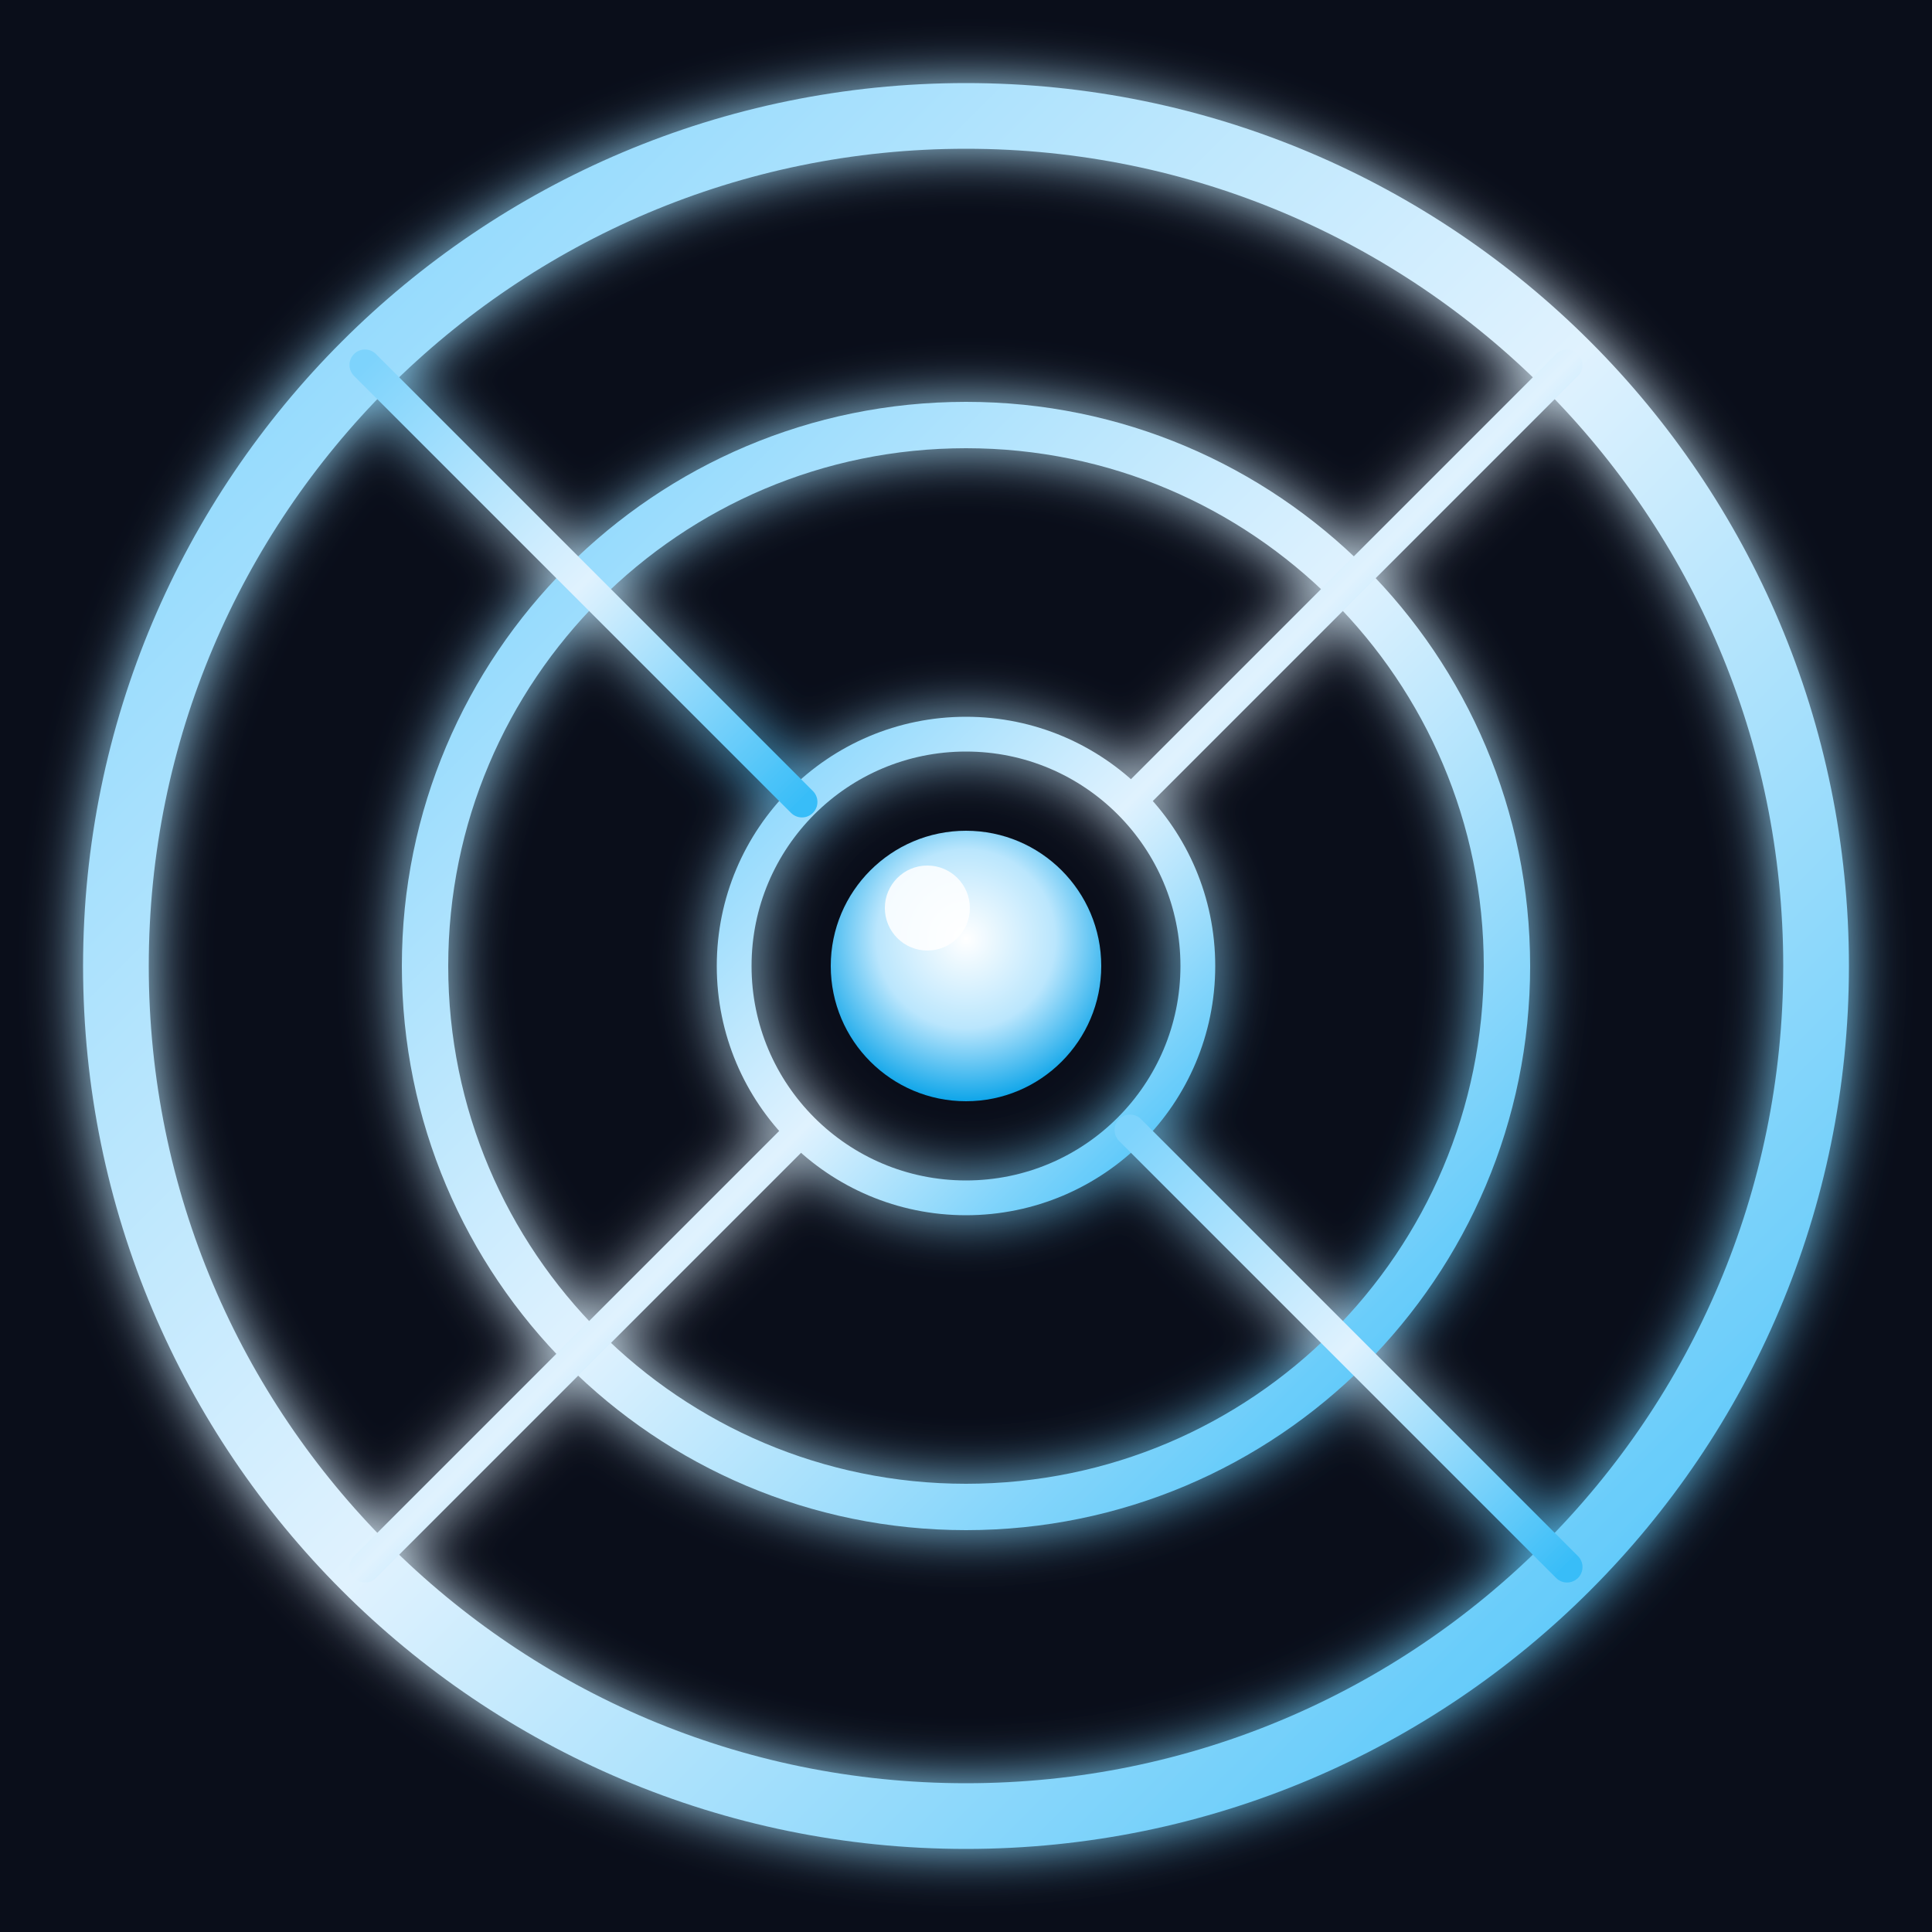
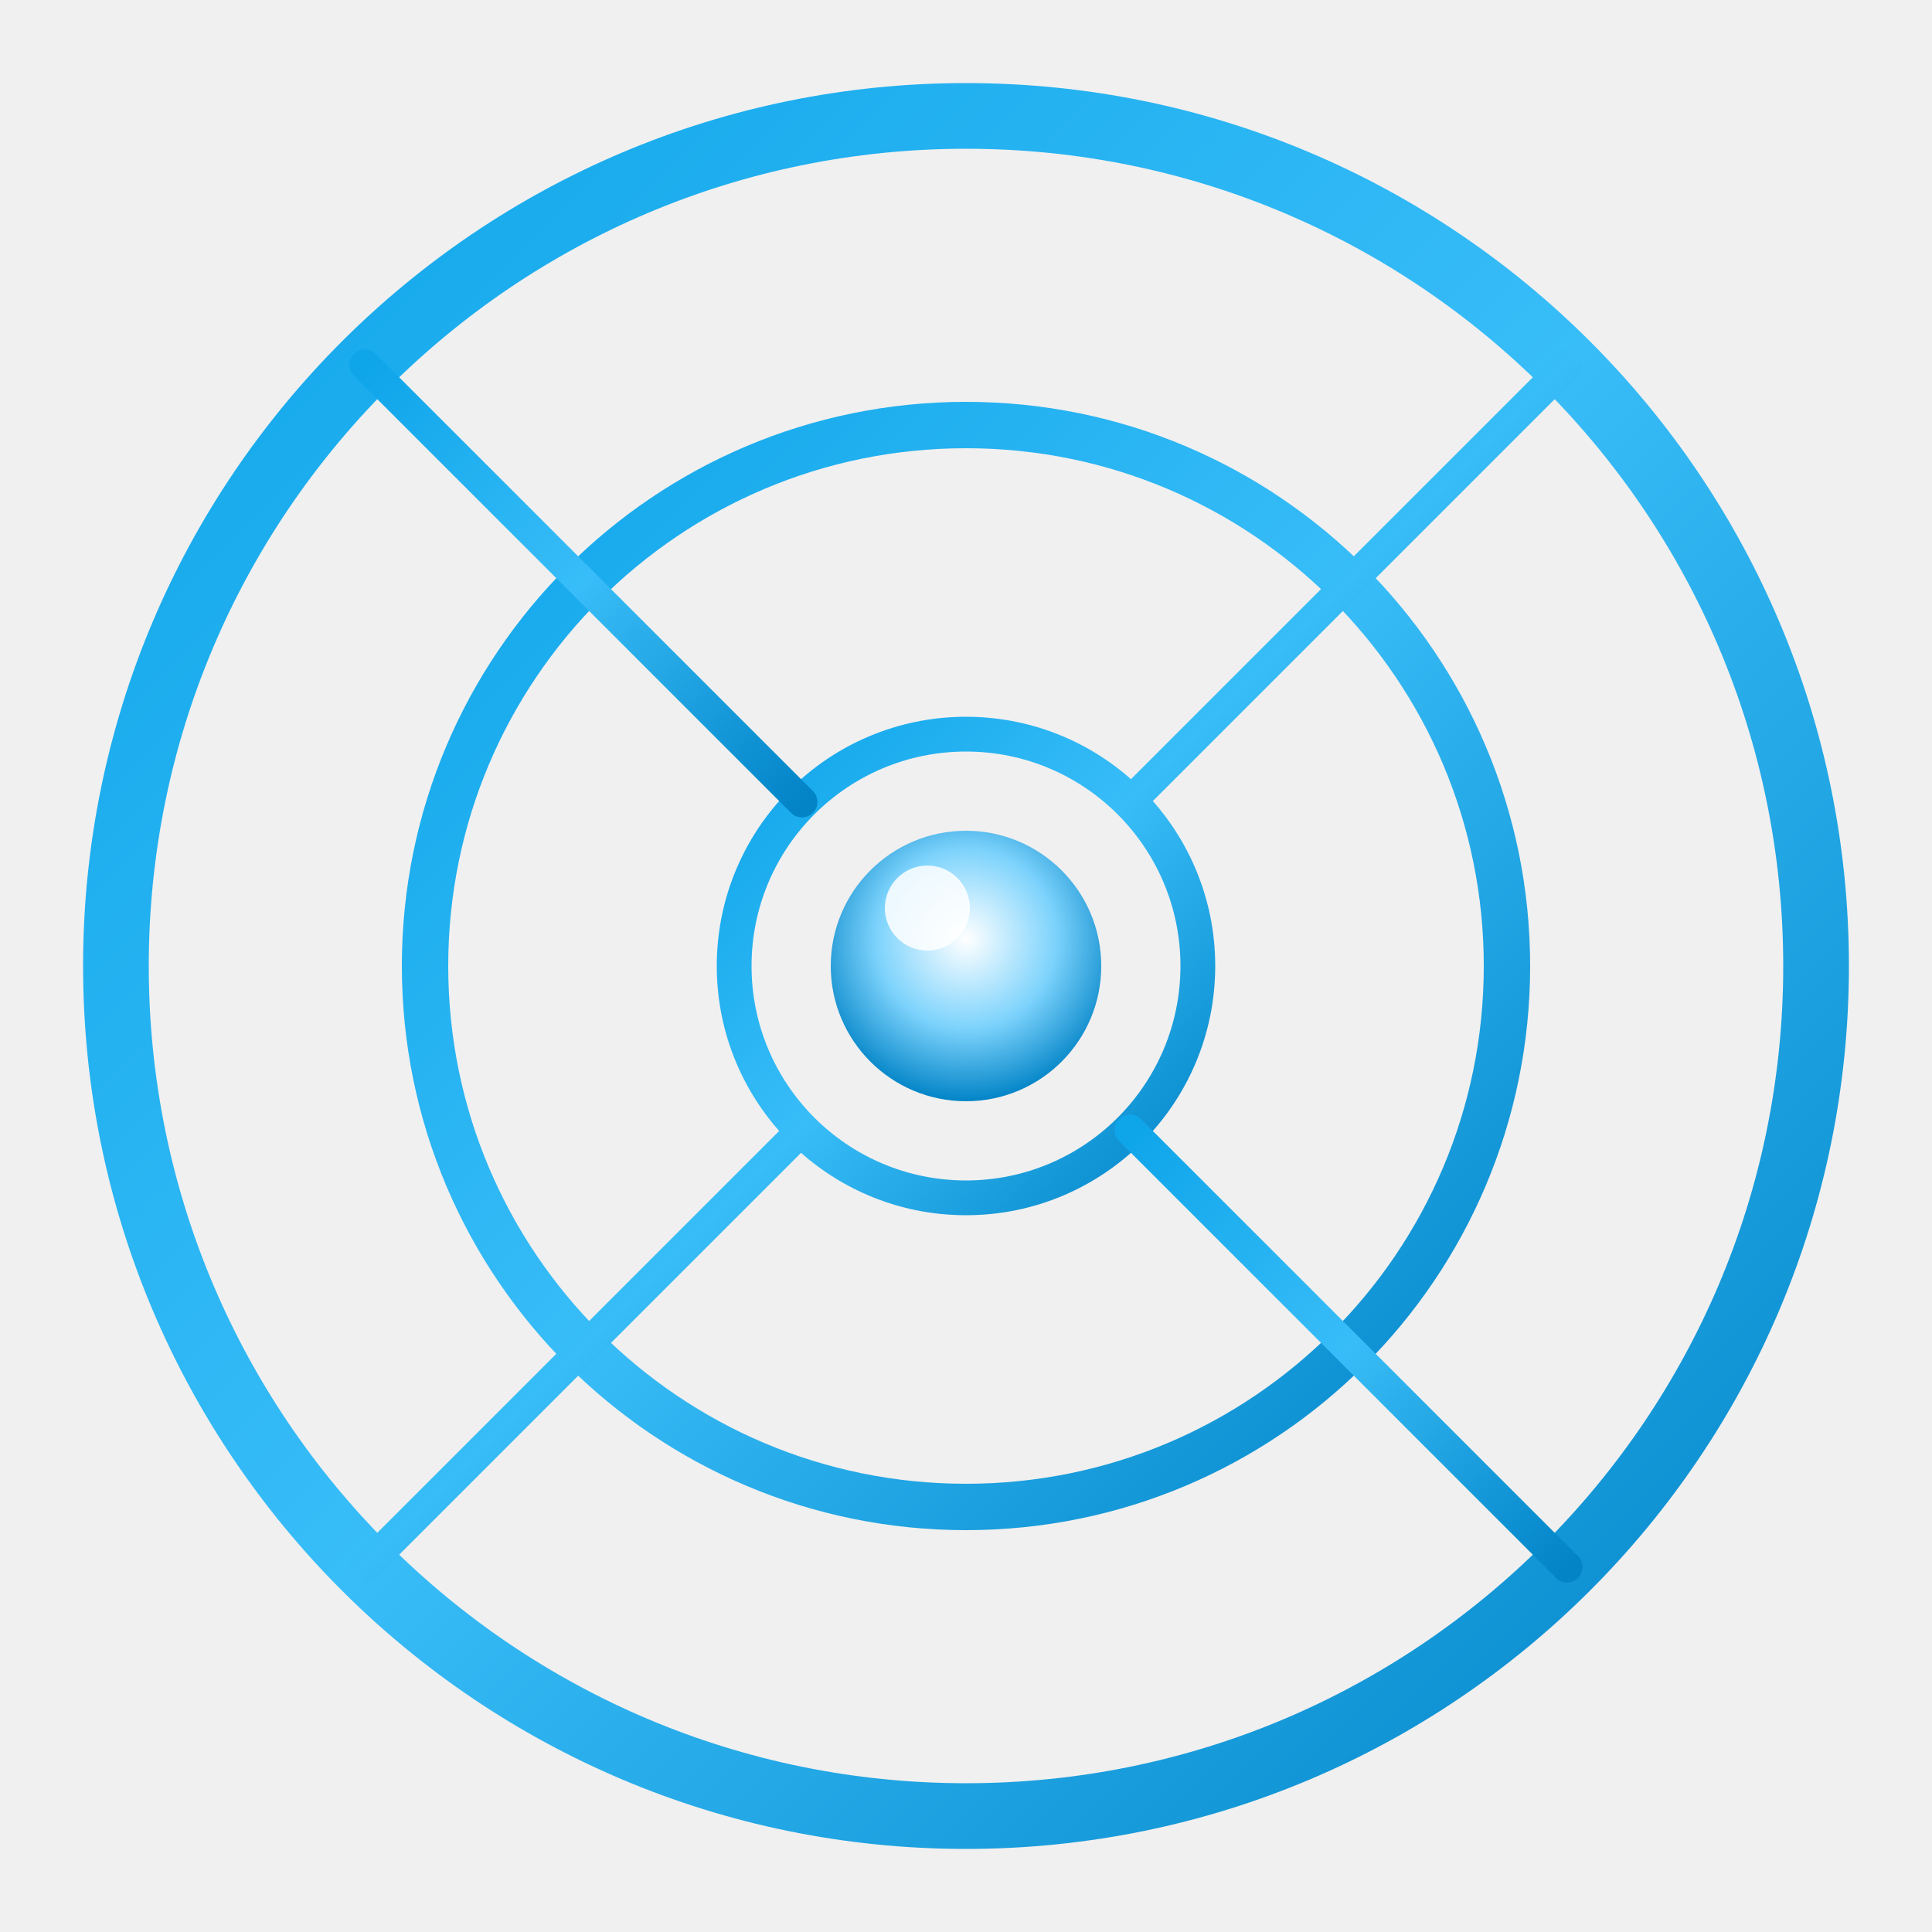
<svg xmlns="http://www.w3.org/2000/svg" viewBox="0 0 100 100" width="1024" height="1024">
  <defs>
    <linearGradient id="ring" x1="0%" y1="0%" x2="100%" y2="100%">
-       <stop offset="0%" stop-color="#7DD3FC" />
-       <stop offset="50%" stop-color="#E0F2FE" />
-       <stop offset="100%" stop-color="#38BDF8" />
+       <stop offset="0%" stop-color="#0EA5E9" />
+       <stop offset="50%" stop-color="#38BDF8" />
+       <stop offset="100%" stop-color="#0284C7" />
    </linearGradient>
    <radialGradient id="core" cx="50%" cy="40%" r="60%">
      <stop offset="0%" stop-color="#FFFFFF" />
-       <stop offset="55%" stop-color="#BAE6FD" />
-       <stop offset="100%" stop-color="#0EA5E9" />
+       <stop offset="55%" stop-color="#7DD3FC" />
+       <stop offset="100%" stop-color="#0284C7" />
    </radialGradient>
-     <filter id="glow" x="-50%" y="-50%" width="200%" height="200%">
-       <feGaussianBlur stdDeviation="1.4" result="b" />
-       <feMerge>
-         <feMergeNode in="b" />
-         <feMergeNode in="SourceGraphic" />
-       </feMerge>
-     </filter>
  </defs>
-   <rect width="100" height="100" fill="#0a0e1a" />
-   <g stroke="url(#ring)" fill="none" stroke-linecap="round" stroke-linejoin="round" filter="url(#glow)">
+   <g stroke="url(#ring)" fill="none" stroke-linecap="round" stroke-linejoin="round">
    <circle cx="50" cy="50" r="44" stroke-width="3.4" />
    <circle cx="50" cy="50" r="28" stroke-width="2.4" />
    <circle cx="50" cy="50" r="12" stroke-width="1.8" />
    <line x1="94.00" y1="50.00" x2="62.00" y2="50.00" stroke-width="1.6" />
    <line x1="81.11" y1="81.11" x2="58.49" y2="58.49" stroke-width="1.6" />
    <line x1="50.00" y1="94.00" x2="50.00" y2="62.00" stroke-width="1.6" />
    <line x1="18.89" y1="81.11" x2="41.51" y2="58.49" stroke-width="1.6" />
    <line x1="6.00" y1="50.00" x2="38.00" y2="50.00" stroke-width="1.6" />
    <line x1="18.89" y1="18.89" x2="41.51" y2="41.51" stroke-width="1.6" />
    <line x1="50.00" y1="6.00" x2="50.00" y2="38.00" stroke-width="1.6" />
    <line x1="81.11" y1="18.89" x2="58.49" y2="41.51" stroke-width="1.6" />
  </g>
  <circle cx="50" cy="50" r="7" fill="url(#core)" />
  <circle cx="48" cy="47" r="2.2" fill="#FFFFFF" opacity="0.85" />
</svg>
